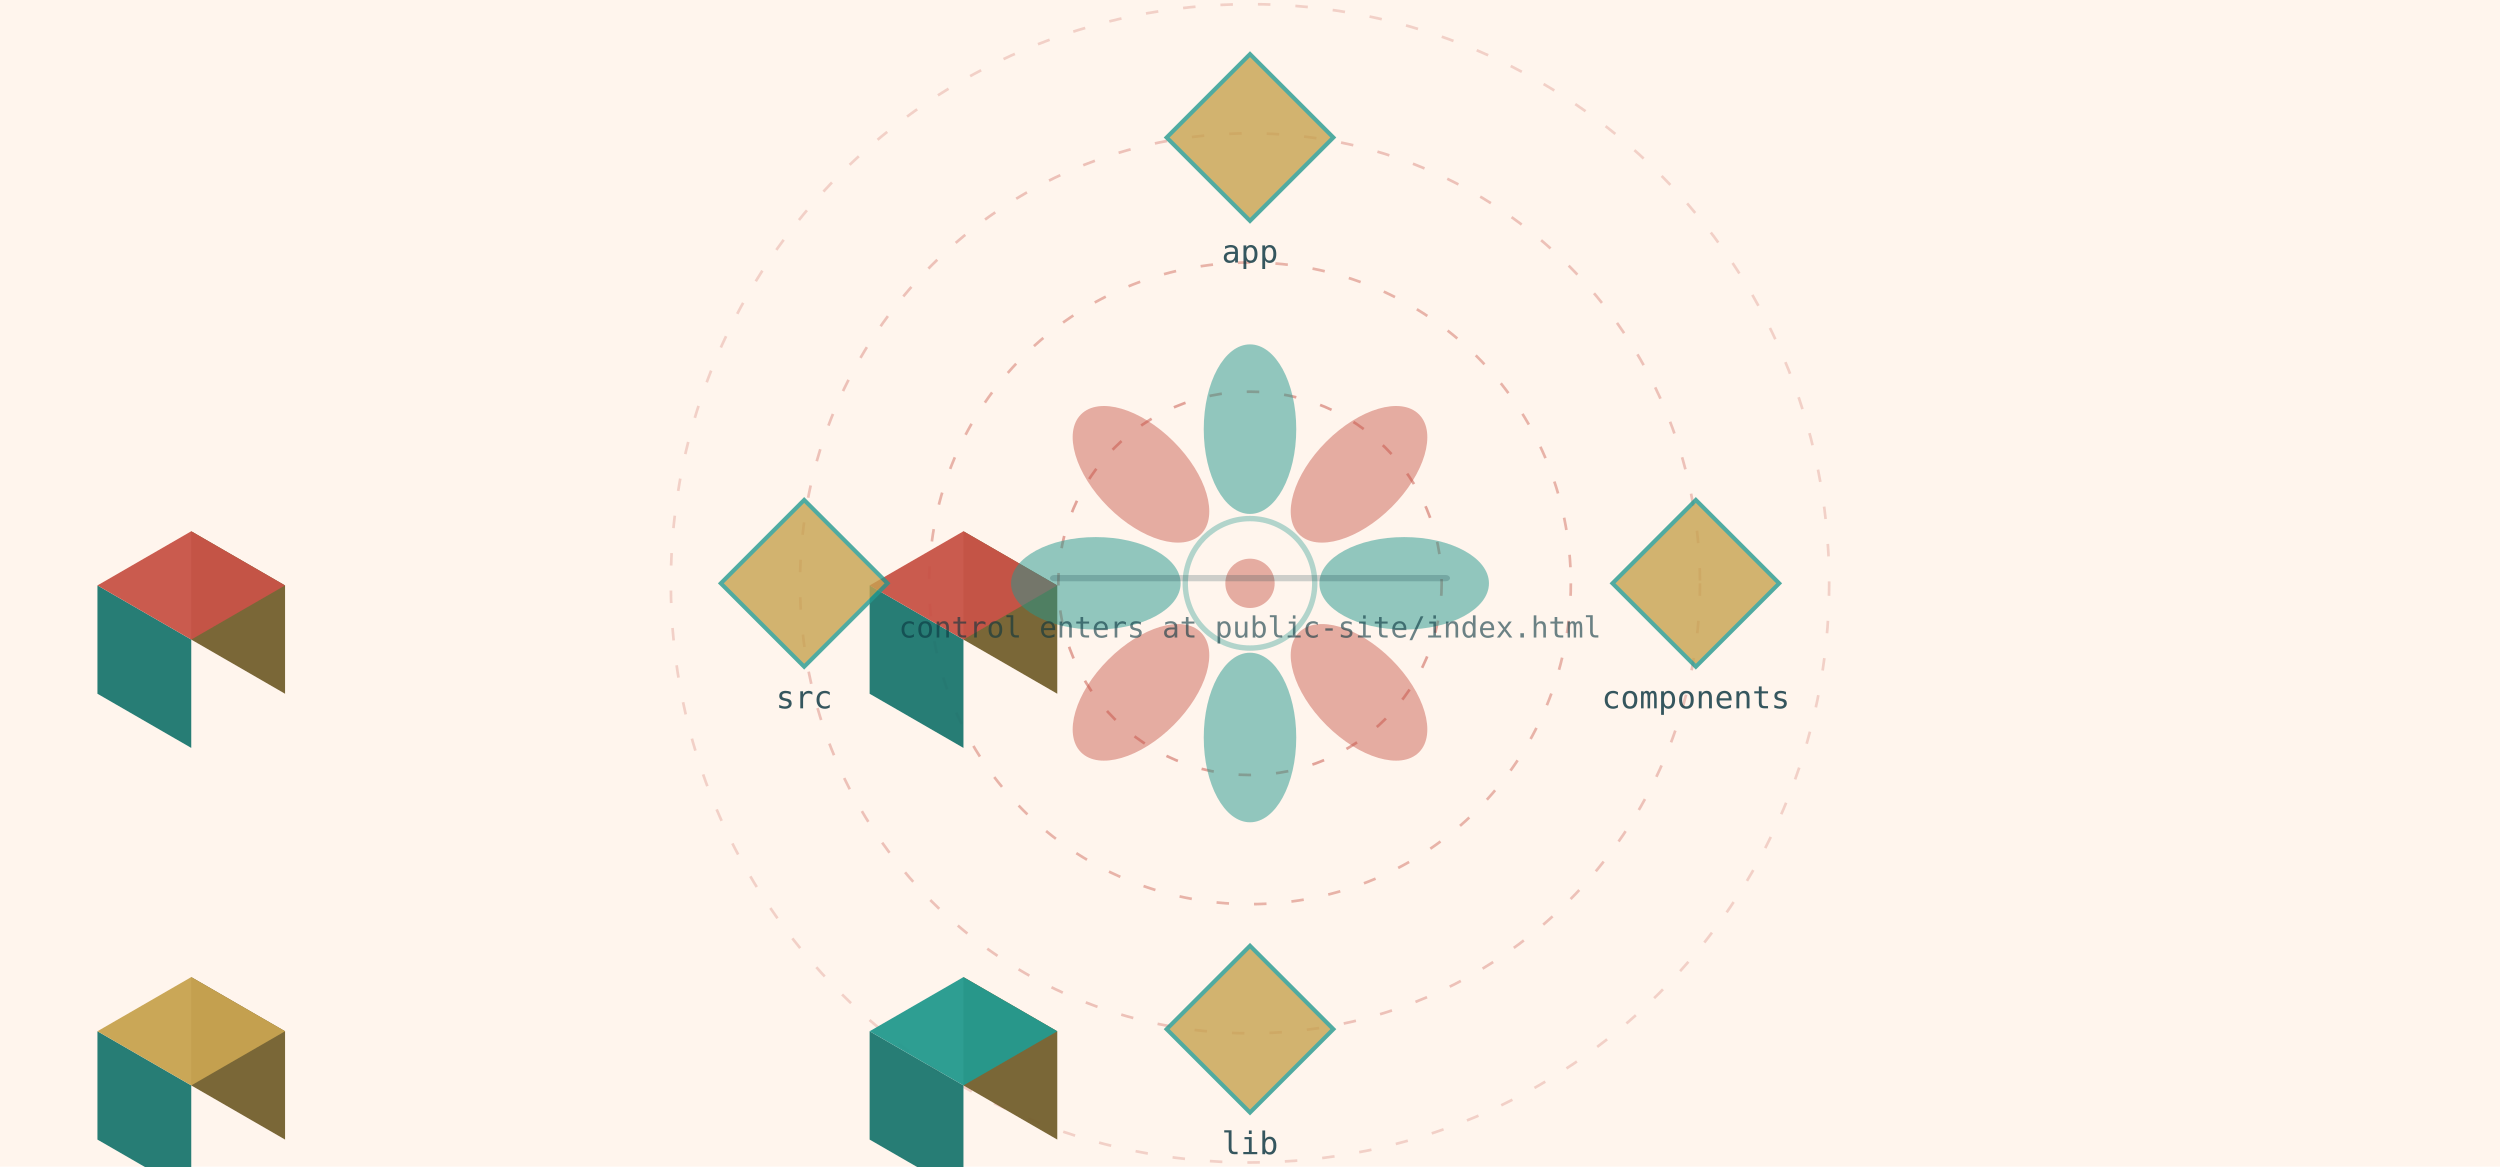
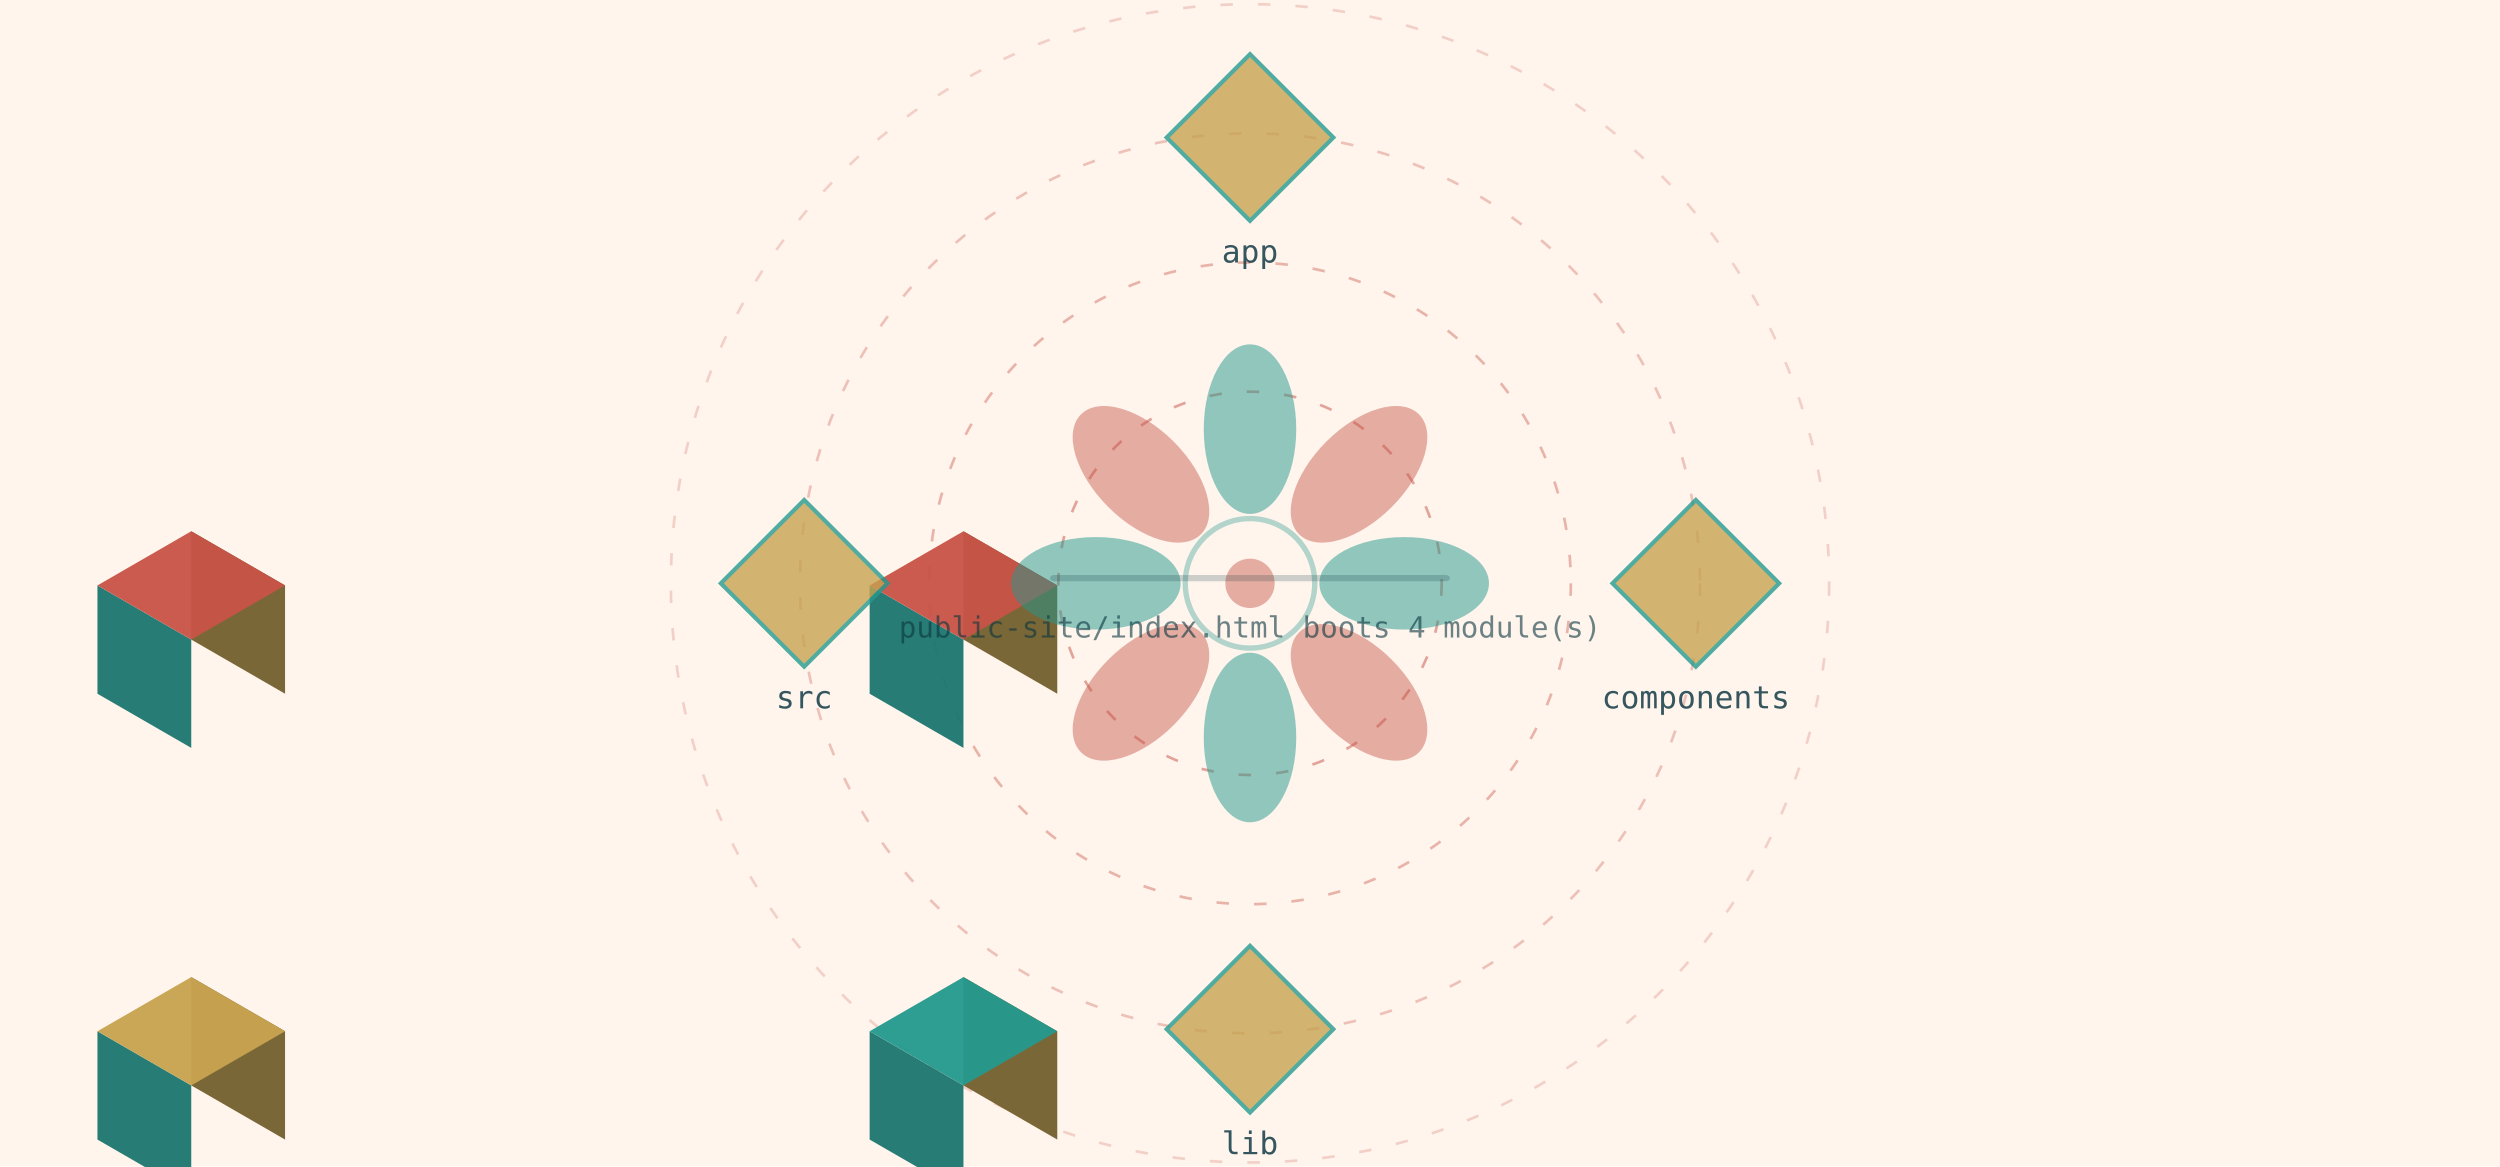
<svg xmlns="http://www.w3.org/2000/svg" viewBox="0 0 1200 560" width="1200" height="560" role="img" aria-label="agentcore-silicon workflow">
  <rect width="1200" height="560" fill="#fff5ed" />
  <defs>
    <linearGradient id="gk" x1="0" y1="0" x2="1" y2="1">
      <stop offset="0%" stop-color="#c75346" />
      <stop offset="100%" stop-color="#24998e" />
    </linearGradient>
  </defs>
  <circle cx="600.00" cy="280.00" r="92.00" fill="none" stroke="rgba(199,83,70,0.500)" stroke-width="1.30" opacity="1.00" stroke-dasharray="6 12" />
  <g>
    <circle cx="600.00" cy="280.00" r="92.00" fill="none" stroke="#c7a350" stroke-width="2.60" opacity="0.00" />
    <animate attributeName="opacity" values="0;0.85;0" dur="15.0s" begin="0.0s" repeatCount="indefinite" />
  </g>
  <circle cx="600.00" cy="280.00" r="154.00" fill="none" stroke="rgba(199,83,70,0.410)" stroke-width="1.30" opacity="1.00" stroke-dasharray="6 12" />
  <g>
    <circle cx="600.00" cy="280.00" r="154.00" fill="none" stroke="#c7a350" stroke-width="2.60" opacity="0.00" />
    <animate attributeName="opacity" values="0;0.85;0" dur="15.0s" begin="0.6s" repeatCount="indefinite" />
  </g>
  <circle cx="600.00" cy="280.00" r="216.00" fill="none" stroke="rgba(199,83,70,0.320)" stroke-width="1.30" opacity="1.00" stroke-dasharray="6 12" />
  <g>
    <circle cx="600.00" cy="280.00" r="216.00" fill="none" stroke="#c7a350" stroke-width="2.60" opacity="0.00" />
    <animate attributeName="opacity" values="0;0.85;0" dur="15.0s" begin="1.2s" repeatCount="indefinite" />
  </g>
  <circle cx="600.00" cy="280.00" r="278.00" fill="none" stroke="rgba(199,83,70,0.230)" stroke-width="1.30" opacity="1.00" stroke-dasharray="6 12" />
  <g>
    <circle cx="600.00" cy="280.00" r="278.00" fill="none" stroke="#c7a350" stroke-width="2.60" opacity="0.00" />
    <animate attributeName="opacity" values="0;0.85;0" dur="15.0s" begin="1.8s" repeatCount="indefinite" />
  </g>
  <polygon points="462.46,307.00 507.49,333.00 507.49,281.00 462.46,255.00" fill="#735f2e" opacity="0.95" />
  <polygon points="417.42,333.00 462.46,359.00 462.46,307.00 417.42,281.00" fill="#1c776f" opacity="0.95" />
  <polygon points="462.46,255.00 507.49,281.00 462.46,307.00 417.42,281.00" fill="#c75346" opacity="0.95" />
  <text x="600" y="126" font-family="ui-monospace,Menlo,monospace" font-size="15" fill="rgba(9,52,63,0.820)" text-anchor="middle">app</text>
  <g>
    <polygon points="600.00,26.00 640.00,66.00 600.00,106.00 560.00,66.00" fill="#c7a350" opacity="0.80" stroke="#24998e" stroke-width="2" />
    <animate attributeName="opacity" values="0.25;1.0;0.25" dur="15.0s" begin="0.0s" repeatCount="indefinite" />
  </g>
  <polygon points="462.46,521.00 507.49,547.00 507.49,495.00 462.46,469.00" fill="#735f2e" opacity="0.95" />
  <polygon points="417.42,547.00 462.46,573.00 462.46,521.00 417.42,495.00" fill="#1c776f" opacity="0.95" />
  <polygon points="462.46,469.00 507.49,495.00 462.46,521.00 417.42,495.00" fill="#24998e" opacity="0.95" />
  <text x="814" y="340" font-family="ui-monospace,Menlo,monospace" font-size="15" fill="rgba(9,52,63,0.820)" text-anchor="middle">components</text>
  <g>
    <polygon points="814.00,240.00 854.00,280.00 814.00,320.00 774.00,280.00" fill="#c7a350" opacity="0.80" stroke="#24998e" stroke-width="2" />
    <animate attributeName="opacity" values="0.25;1.0;0.25" dur="15.0s" begin="3.75s" repeatCount="indefinite" />
  </g>
  <polygon points="91.80,521.00 136.83,547.00 136.83,495.00 91.80,469.00" fill="#735f2e" opacity="0.95" />
  <polygon points="46.77,547.00 91.80,573.00 91.80,521.00 46.77,495.00" fill="#1c776f" opacity="0.95" />
  <polygon points="91.80,469.00 136.83,495.00 91.80,521.00 46.77,495.00" fill="#c7a350" opacity="0.95" />
  <text x="600" y="554" font-family="ui-monospace,Menlo,monospace" font-size="15" fill="rgba(9,52,63,0.820)" text-anchor="middle">lib</text>
  <g>
    <polygon points="600.00,454.00 640.00,494.00 600.00,534.00 560.00,494.00" fill="#c7a350" opacity="0.80" stroke="#24998e" stroke-width="2" />
    <animate attributeName="opacity" values="0.25;1.0;0.25" dur="15.0s" begin="7.5s" repeatCount="indefinite" />
  </g>
  <polygon points="91.80,307.00 136.83,333.00 136.83,281.00 91.80,255.00" fill="#735f2e" opacity="0.95" />
  <polygon points="46.77,333.00 91.80,359.00 91.80,307.00 46.77,281.00" fill="#1c776f" opacity="0.95" />
  <polygon points="91.80,255.00 136.83,281.00 91.80,307.00 46.77,281.00" fill="#c75346" opacity="0.95" />
  <text x="386" y="340" font-family="ui-monospace,Menlo,monospace" font-size="15" fill="rgba(9,52,63,0.820)" text-anchor="middle">src</text>
  <g>
    <polygon points="386.00,240.00 426.00,280.00 386.00,320.00 346.00,280.00" fill="#c7a350" opacity="0.80" stroke="#24998e" stroke-width="2" />
    <animate attributeName="opacity" values="0.25;1.0;0.25" dur="15.0s" begin="11.25s" repeatCount="indefinite" />
  </g>
  <ellipse cx="600.00" cy="206.00" rx="22.20" ry="40.70" fill="rgba(36,153,142,0.500)" opacity="1.00" transform="rotate(0.0 600.00 206.00)" />
  <ellipse cx="652.33" cy="227.67" rx="22.20" ry="40.70" fill="rgba(199,83,70,0.450)" opacity="1.00" transform="rotate(45.0 652.33 227.67)" />
  <ellipse cx="674.00" cy="280.00" rx="22.20" ry="40.70" fill="rgba(36,153,142,0.500)" opacity="1.00" transform="rotate(90.0 674.00 280.00)" />
  <ellipse cx="652.33" cy="332.33" rx="22.20" ry="40.70" fill="rgba(199,83,70,0.450)" opacity="1.00" transform="rotate(135.0 652.33 332.33)" />
  <ellipse cx="600.00" cy="354.00" rx="22.20" ry="40.70" fill="rgba(36,153,142,0.500)" opacity="1.00" transform="rotate(180.0 600.00 354.00)" />
  <ellipse cx="547.67" cy="332.33" rx="22.20" ry="40.70" fill="rgba(199,83,70,0.450)" opacity="1.00" transform="rotate(225.0 547.67 332.33)" />
  <ellipse cx="526.00" cy="280.00" rx="22.20" ry="40.70" fill="rgba(36,153,142,0.500)" opacity="1.00" transform="rotate(270.0 526.00 280.00)" />
  <ellipse cx="547.67" cy="227.67" rx="22.20" ry="40.70" fill="rgba(199,83,70,0.450)" opacity="1.00" transform="rotate(315.0 547.67 227.67)" />
  <circle cx="600.00" cy="280.00" r="31.08" fill="none" stroke="rgba(36,153,142,0.500)" stroke-width="2.59" opacity="0.70" />
  <circle cx="600.00" cy="280.00" r="11.84" fill="rgba(199,83,70,0.450)" opacity="1.00" />
  <rect x="504.00" y="276.00" width="192.00" height="3.00" rx="2.00" fill="rgba(9,52,63,0.200)" opacity="1.00" />
-   <text x="600" y="306" font-family="ui-monospace,Menlo,monospace" font-size="14" fill="rgba(9,52,63,0.600)" text-anchor="middle">control enters at public-site/index.html</text>
+   <text x="600" y="306" font-family="ui-monospace,Menlo,monospace" font-size="14" fill="rgba(9,52,63,0.600)" text-anchor="middle">public-site/index.html boots 4 module(s)</text>
</svg>
